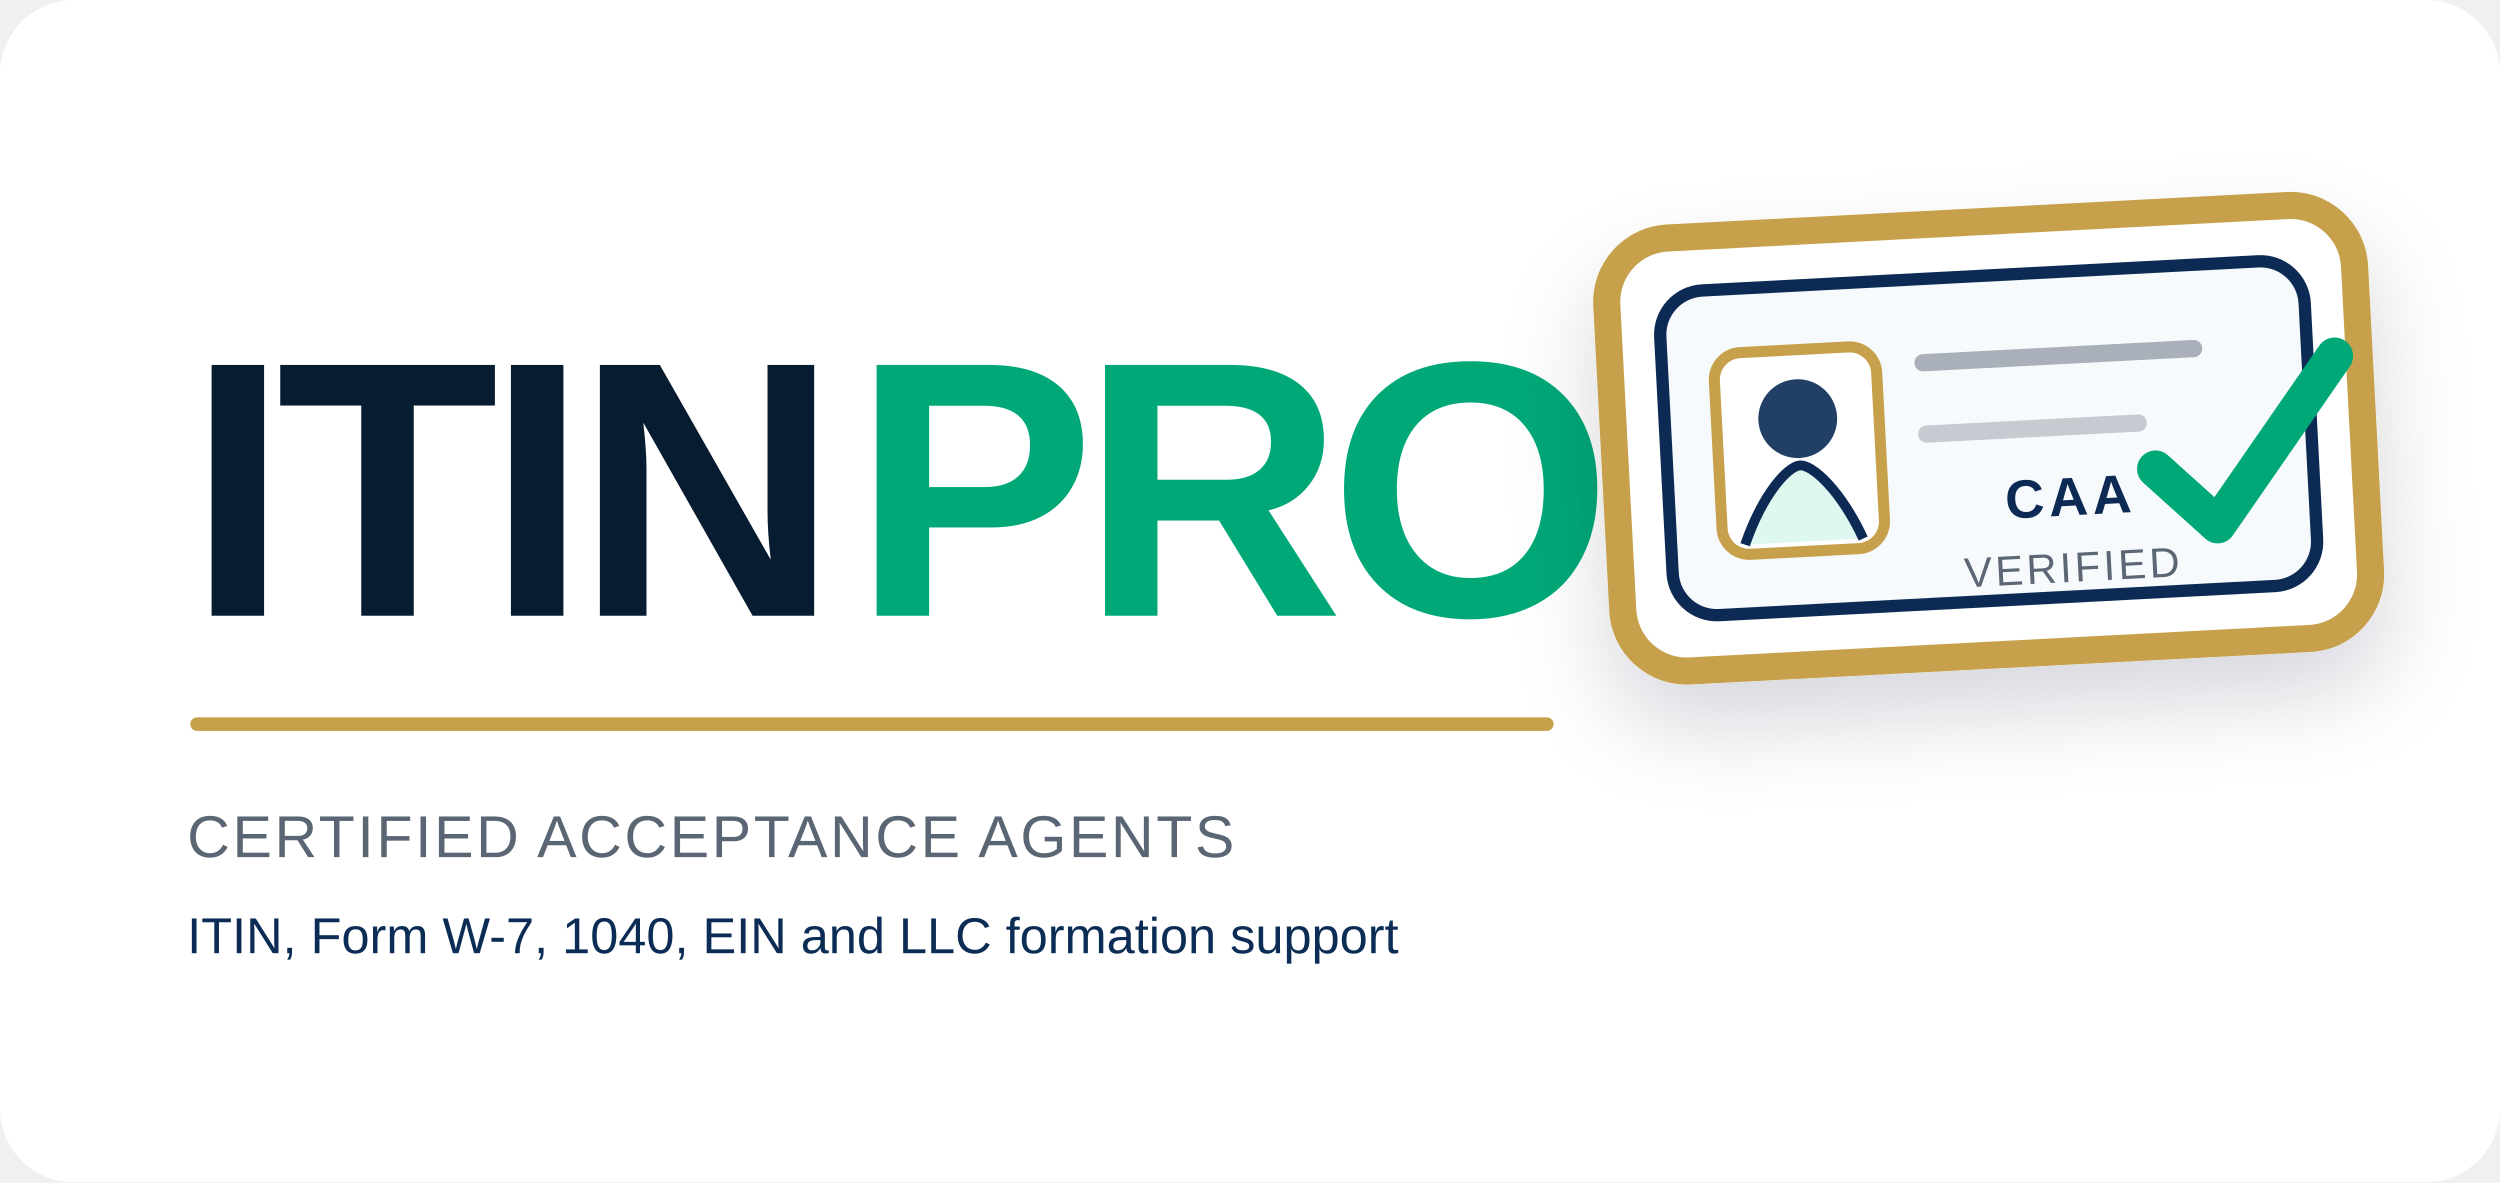
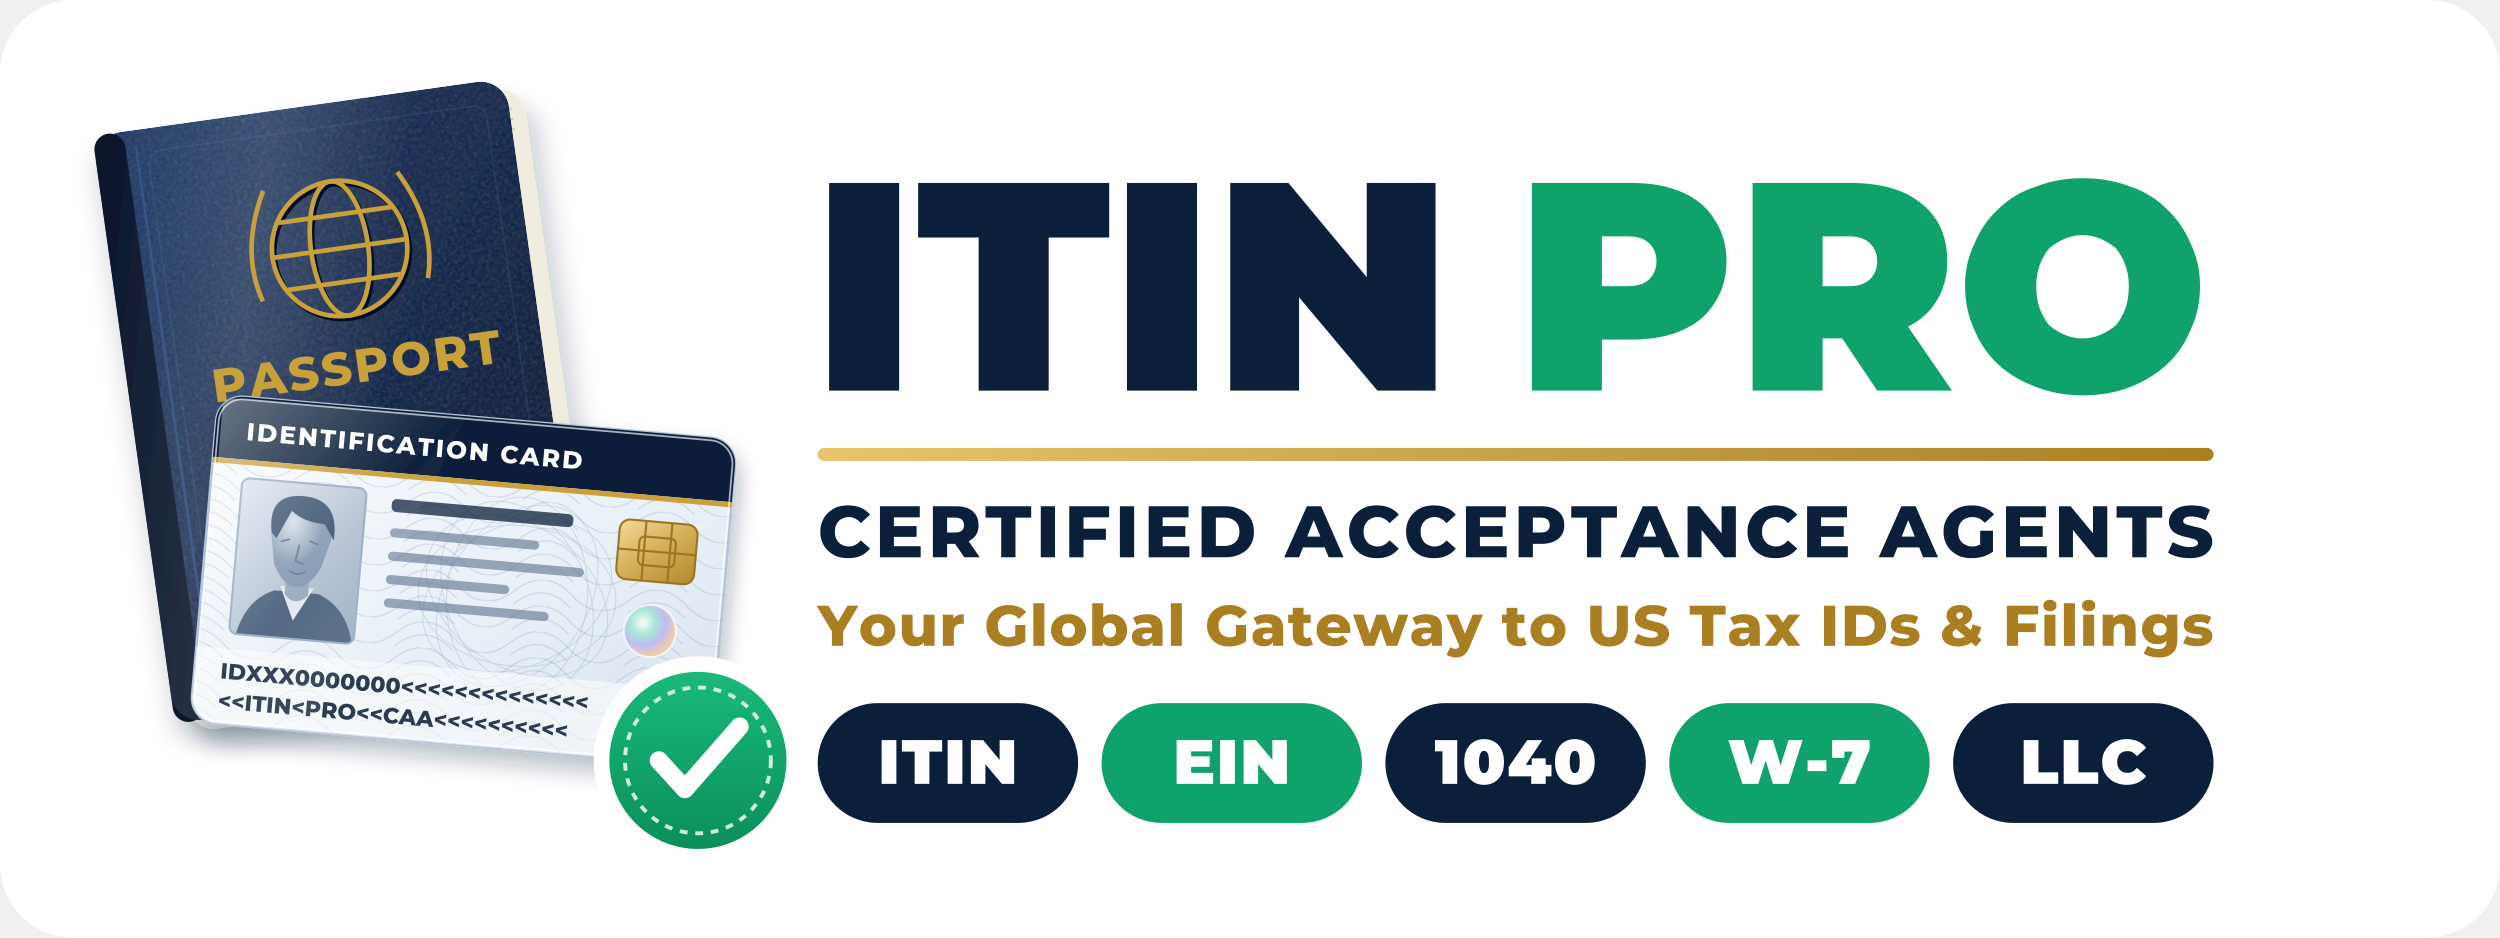
- <svg xmlns="http://www.w3.org/2000/svg" width="1015" height="480" viewBox="0 0 1015 480" role="img" aria-labelledby="title desc">
+ <svg xmlns="http://www.w3.org/2000/svg" viewBox="0 0 960 360" width="960" height="360" role="img" aria-labelledby="logoTitle logoDesc">
  <defs>
-     <linearGradient id="navy" x1="0" y1="0" x2="1" y2="1">
-       <stop offset="0" stop-color="#135B9A" />
-       <stop offset=".5" stop-color="#0B2C55" />
-       <stop offset="1" stop-color="#071B31" />
-     </linearGradient>
-     <filter id="shadow" x="-30%" y="-30%" width="160%" height="160%">
-       <feDropShadow dx="0" dy="18" stdDeviation="18" flood-color="#071B31" flood-opacity=".16" />
+     <path id="a" d="M156-3 52 90q-9 7-14 14t-8 14q-2 7-2 15 0 13 7 23t20 16 31 6q17 0 29-5 12-6 18-15 7-10 7-23 0-11-6-20-5-10-18-18-12-8-31-16-11-5-18-9-7-5-10-10t-3-11q0-5 4-9 3-5 9-7t14-2q14 0 27 7 12 7 21 21 9 13 12 33l38-12q-5-25-20-45-14-19-35-30Q103-3 78-3 57-3 42 3 26 9 17 20 8 32 8 46t6 24q6 11 19 20t33 17q13 6 20 11 8 4 11 8t3 8q0 6-3 9-4 3-11 3t-11-3q-4-4-4-10 0-3 1-6 2-3 6-8l11-11 92-82Z" />
+     <path id="b" d="M86-3Q63-3 46 7 28 18 18 38 9 59 9 88q0 28 9 49 10 20 28 31 17 10 40 10 22 0 39-10 18-11 28-31 10-21 10-49 0-29-10-50-10-20-28-31Q108-3 86-3m0 40q8 0 14 5t9 16q4 11 4 30 0 18-4 29-3 11-9 16t-14 5-14-5q-7-5-10-16-4-11-4-29 0-19 4-30 3-11 10-16 6-5 14-5" />
+     <path id="c" d="M138 23 15 68v39l123 45v-36L28 77v21l110-39Z" />
+     <path id="d" d="m-4 0 78 175h49L200 0h-51L88 151h19L47 0Zm43 34 12 37h86l13-37Z" />
+     <path id="e" d="M105-3Q84-3 66 3q-17 7-30 19T16 51Q9 67 9 88q0 20 7 36 7 17 20 29t30 19q18 6 39 6 24 0 43-8t32-24l-32-29q-8 10-18 15-10 6-23 6-11 0-19-4-9-3-16-10-6-7-10-16-3-9-3-20 0-12 3-21 4-9 10-16 7-7 16-10 8-4 19-4 13 0 23 6 10 5 18 15l32-28q-13-16-32-25-19-8-43-8" />
+     <path id="f" d="M18 0v175h82q29 0 51-11 22-10 35-30 12-20 12-46 0-27-12-47-13-20-35-30-22-11-51-11Zm49 39h31q15 0 26 6 12 6 18 17t6 26-6 25q-6 11-18 17-11 6-26 6H67Z" />
+     <path id="g" d="M18 0v175h137v-38H66V38h92V0Zm45 70v37h81V70Z" />
+     <path id="h" d="M18 0v175h137v-38H67V0Zm46 60v38h80V60Z" />
+     <path id="i" d="M105-3Q84-3 66 3q-17 7-30 19T16 51Q9 67 9 88q0 20 7 36 7 17 20 29t31 19q18 6 39 6 25 0 44-8 20-8 33-23l-32-29q-9 10-19 15-11 5-23 5t-21-4q-9-3-16-10-6-7-10-16-3-9-3-20t3-21q4-9 10-16 7-6 16-10t20-4 21 4q11 4 22 12l28-34Q163 8 144 2q-20-5-39-5m74 22-44 6v66h44Z" />
+     <path id="j" d="M18 0v175h49V0Z" />
+     <path id="k" d="M18 0v175h40l97-117h-20v117h49V0h-41L47 117h19V0Z" />
+     <path id="l" d="M106-3Q85-3 67 3q-18 7-31 19-13 13-20 29-7 17-7 37 0 19 7 36 7 16 20 29 13 12 31 19 18 6 39 6t39-6q17-7 30-19 13-13 21-29 7-17 7-36 0-20-7-37-8-16-21-29-13-12-30-19-18-6-39-6m0 40q10 0 18 4 9 3 15 10 7 7 10 16 4 9 4 21 0 11-4 20-3 9-10 16-6 6-15 10-8 4-18 4t-19-4q-8-4-15-10-6-7-10-16-3-9-3-20 0-12 3-21 4-9 10-16 7-7 15-10 9-4 19-4" />
+     <path id="m" d="M18 0v175h79q24 0 42-8 17-8 27-22 9-15 9-35t-9-34q-10-15-27-22-18-8-42-8H45l22 21V0Zm49 62L45 85h50q15 0 23 7 7 6 7 18t-7 19q-8 7-23 7H45l22 23Z" />
+     <path id="n" d="M18 0v175h78q38 0 59-17 20-18 20-48 0-20-9-34-10-14-27-22-18-8-42-8H45l22 21V0Zm108 0L82 64h53l44-64ZM67 62 45 85h50q15 0 23 7 7 6 7 18t-7 19q-8 7-23 7H45l22 23Z" />
+     <path id="o" d="M79-3Q57-3 38 2 18 7 5 16l16 36q12-7 28-12 15-5 30-5 11 0 17 2t9 5 3 7q0 6-6 10-5 3-14 5-9 3-19 5-11 2-22 6-10 3-19 9-9 5-14 15-6 9-6 23 0 15 9 28 8 13 26 21 17 7 43 7 17 0 34-3 16-4 29-12l-15-36q-12 6-25 10-12 3-24 3-10 0-16-2t-9-6q-3-3-3-8t6-9q5-3 14-5t19-5q11-2 22-5 10-4 19-9 9-6 14-15 6-9 6-23 0-15-9-28T122 4q-17-7-43-7" />
+     <path id="p" d="M55 0v136H1v39h157v-39h-54V0Z" />
+     <path id="q" d="M98-3Q60-3 38 18T16 78v97h50V79q0-22 8-32 9-10 25-10 15 0 24 10t9 32v96h48V78q0-39-21-60Q137-3 98-3" />
+     <path id="r" d="m-1 0 77 106V71L2 175h56l47-68H81l46 68h54L107 73v35L185 0h-57L80 71h23L56 0Z" />
+     <path id="s" d="M62 0v74l11-30-78 131h52l57-95H73l57 95h48L100 44l11 30V0Z" />
+     <path id="t" d="M98 0v25l-3 6v47q0 11-7 17t-22 6q-10 0-20-3t-17-8l-16 32q12 8 28 12t32 4q33 0 51-15t18-48V0ZM58-2Q42-2 31 3 19 9 13 18 8 28 8 39q0 13 6 22t19 14q14 5 35 5h32V55H74q-11 0-16-4-5-3-5-10 0-6 5-9 5-4 13-4t14 4q7 4 10 11l6-17Q98 12 87 5T58-2" />
+     <path id="u" d="M100-2Q82-2 70 5q-12 8-18 23-6 16-6 40t6 39q7 16 19 23 12 8 29 8 19 0 34-9 15-8 24-24t9-37q0-22-9-37-9-16-24-25-15-8-34-8M15 0v186h48v-73l-3-45 1-45V0Zm75 36q9 0 15 3 6 4 10 11 4 8 4 18t-4 17q-4 8-10 11-6 4-15 4-8 0-14-4-6-3-10-11-4-7-4-17t4-18q4-7 10-11 6-3 14-3" />
+     <path id="v" d="M86-2Q62-2 44 7T17 32Q7 48 7 68t9 36q10 16 27 25t38 9q20 0 37-8 16-9 26-24 10-16 10-38v-6q-1-4-1-6H46v25h82l-18-7q0 9-4 16-3 6-10 10-6 4-14 4-9 0-15-4-7-4-10-10-4-7-4-17v-7q0-10 4-17 5-7 12-11 8-4 19-4 10 0 17 3t14 9l25-26Q134 9 120 3q-14-5-34-5" />
+     <path id="w" d="M82-51q-20 0-38 5-17 4-30 13L32 0q8-6 21-10 12-4 24-4 19 0 28 8 8 8 8 24v16l3 38v64h45V25q0-39-21-57-21-19-58-19M73 7q-18 0-33 8T16 38 7 72q0 20 9 35t24 23 33 8 30-7 18-22q7-14 7-37 0-22-7-36-6-15-18-22T73 7m11 38q9 0 16 3 6 4 10 10t4 14q0 9-4 15t-10 10q-7 3-16 3-8 0-15-3-6-4-10-10t-4-15q0-8 4-14t10-10q7-3 15-3" />
+     <path id="x" d="M15 0v136h48V0Zm24 151q-13 0-21 7t-8 18q0 10 8 18 8 7 21 7t21-7 8-17q0-12-8-19t-21-7" />
+     <path id="y" d="M15 0v186h48V0Z" />
+     <path id="z" d="M15 0v136h46V97l-9 11q7 15 21 22 13 8 30 8 16 0 29-7 13-6 20-19 7-14 7-35V0h-47v70q0 14-6 21-6 6-16 6-8 0-14-3T66 84q-3-7-3-19V0Z" />
+     <path id="A" d="M83-2Q61-2 44 7T17 32Q7 47 7 68q0 20 10 36t27 25 39 9q23 0 40-9t27-25 10-36q0-21-10-36-10-16-27-25T83-2m0 38q8 0 15 3 6 4 10 11 4 8 4 18t-4 17q-4 8-10 11-7 4-15 4t-14-4q-7-3-10-11-4-7-4-17t4-18q3-7 10-11 6-3 14-3" />
+     <path id="B" d="M15 0v136h46V96l-7 11q6 15 19 23 14 8 33 8V95q-3 0-6 1h-5q-14 0-23-8t-9-26V0Z" />
+     <path id="C" d="M65-2Q47-2 31 2 14 6 4 12l15 32q9-6 22-9t25-3 17 2q4 3 4 7t-4 6-12 3q-7 1-15 2-9 1-17 3-9 3-16 7T11 74q-4 7-4 19 0 13 8 23 7 10 22 16t36 6q15 0 29-3 15-3 25-9l-14-32q-11 6-20 8-10 2-19 2-12 0-17-3t-5-7 4-6 11-3l16-2q9-1 17-4 9-2 16-6t11-12q5-7 5-19t-8-22-23-16-36-6" />
+     <path id="D" d="M76-2Q50-2 35 11 21 23 21 50v116h47V50q0-7 4-11 4-5 11-5 8 0 14 5l12-33q-6-4-15-6T76-2M1 100v36h98v-36Z" />
+     <path id="E" d="M72-2Q56-2 43 4q-14 7-21 21-7 13-7 35v76h47V68q0-16 6-23t17-7q7 0 13 3 5 4 9 11 3 7 3 18v66h48V0h-46v38l9-11q-7-14-20-22-13-7-29-7" />
+     <path id="F" d="M47 0-1 136h45L82 22H61l40 114h40l39-114h-21l39 114h42L192 0h-47l-32 94h14L93 0Z" />
+     <path id="G" d="m-1 0 63 82-1-27-60 81h54l33-48-20-1 36 49h50L94 57v26l61-83h-54L66 51l20-3L51 0Z" />
+     <path id="H" d="M39-51q-11 0-22 4-11 3-18 9L16-5q4-4 10-6 5-2 11-2 8 0 12 3 4 4 8 11l6 16 4 5 46 114h45L99-6q-7-17-16-27T63-47t-24-4M57-6-3 136h49L90 26Z" />
+     <path id="I" d="M11 51v43h75V51Z" />
+     <path id="J" d="M86-4Q63-4 45 7 28 18 17 38 7 58 7 88q0 28 10 49 11 21 28 31 18 11 41 11 24 0 42-11 18-10 28-31t10-49q0-30-10-50T128 7 86-4m0 47q6 0 11 4 4 4 7 14 2 10 2 27 0 16-2 26-3 10-7 14-5 4-11 4-5 0-10-4-4-4-7-14t-3-26q0-17 3-27t7-14q5-4 10-4" />
+     <path id="K" d="M31 0v154l25-24H1v45h89V0Z" />
+     <path id="L" d="M6 30v38l74 107h60L69 68l-27 8h135V30ZM96 0v30l2 46v26h56V0Z" />
+     <path id="M" d="m32 0 66 154 16-25H31l23 27v-52H5v71h150v-36L97 0Z" />
+     <path id="N" d="M105-4Q84-4 66 3 48 9 35 22 22 34 14 50 7 67 7 88q0 20 7 36 8 17 21 30 13 12 31 18 18 7 39 7 25 0 45-9t33-26l-37-33q-8 9-17 15-9 5-21 5-10 0-17-3t-13-8q-5-6-8-14t-3-18 3-19q3-8 8-13 6-6 13-9t17-3q12 0 21 5t17 15l37-33q-13-17-33-26t-45-9" />
+     <path id="O" d="M14 0v175h142v-45H72V44h88V0Zm54 68v42h78V68Z" />
+     <path id="P" d="M14 0v175h59V0Z" />
+     <path id="Q" d="M14 0v175h59V46h79V0Z" />
+     <path id="R" d="M14 0v175h49l89-107h-23v107h58V0h-49L49 106h23V0Z" />
+     <path id="S" d="M106-4Q85-4 67 3q-19 7-32 19T15 51Q7 68 7 88t8 36q7 17 20 29 13 13 32 19 18 7 39 7 22 0 40-7 18-6 31-19 13-12 20-29 8-16 8-36t-8-37q-7-17-20-29T146 3t-40-7m0 48q8 0 15 3t13 8q5 6 8 14t3 19q0 10-3 18t-8 14q-6 5-13 8t-15 3-15-3-13-8q-5-6-8-14t-3-18q0-11 3-19t8-14q6-5 13-8t15-3" />
+     <path id="T" d="M14 0v175h84q25 0 43-8t27-23q10-15 10-35t-10-35q-9-15-27-23t-43-8H47l26 25V0Zm59 62L47 88h48q12 0 18 6t6 15-6 15-18 6H47l26 26Z" />
+     <path id="U" d="M14 0v175h82q40 0 61-18 21-17 21-48 0-20-10-35-9-14-27-22t-43-8H47l26 24V0Zm105 0L76 64h62l44-64ZM73 62 47 88h48q12 0 18 6t6 15-6 15-18 6H47l26 26Z" />
+     <path id="V" d="M52 0v129H1v46h161v-46h-51V0Z" />
+     <path id="W" d="M58 0 2 175h61l45-148H78l48 148h54l45-148h-29l47 148h56L243 0h-63l-37 121h17L122 0Z" />
+     <linearGradient id="cover" x2="1" y2="1">
+       <stop stop-color="#1B3A68" />
+       <stop offset=".55" stop-color="#11284D" />
+       <stop offset="1" stop-color="#091833" />
+     </linearGradient>
+     <linearGradient id="goldH">
+       <stop stop-color="#E9C46A" />
+       <stop offset="1" stop-color="#A97F22" />
+     </linearGradient>
+     <linearGradient id="green" x2="0" y2="1">
+       <stop stop-color="#19B97A" />
+       <stop offset="1" stop-color="#0B8F5A" />
+     </linearGradient>
+     <linearGradient id="card" x2="1" y2="1">
+       <stop stop-color="#FAFCFE" />
+       <stop offset=".6" stop-color="#E8EFF7" />
+       <stop offset="1" stop-color="#D6E1EE" />
+     </linearGradient>
+     <linearGradient id="chip" x2="1" y2="1">
+       <stop stop-color="#F3DA9A" />
+       <stop offset=".5" stop-color="#D4AE55" />
+       <stop offset="1" stop-color="#B08830" />
+     </linearGradient>
+     <linearGradient id="sheen" x2="1" y2=".35">
+       <stop stop-color="#FFF" stop-opacity="0" />
+       <stop offset=".38" stop-color="#FFF" stop-opacity=".14" />
+       <stop offset=".7" stop-color="#FFF" stop-opacity="0" />
+     </linearGradient>
+     <linearGradient id="cardLight" x2="1" y2="1">
+       <stop stop-color="#FFF" stop-opacity=".38" />
+       <stop offset=".48" stop-color="#FFF" stop-opacity=".02" />
+       <stop offset="1" stop-color="#FFF" stop-opacity=".16" />
+     </linearGradient>
+     <linearGradient id="portrait" x2="1" y2="1">
+       <stop stop-color="#DCE4ED" />
+       <stop offset="1" stop-color="#9DAEC3" />
+     </linearGradient>
+     <filter id="leather" width="100%" height="100%" x="0" y="0">
+       <feTurbulence baseFrequency=".68" numOctaves="3" seed="9" stitchTiles="stitch" type="fractalNoise" />
+       <feColorMatrix type="saturate" values="0" />
+       <feComponentTransfer>
+         <feFuncA slope=".08" type="linear" />
+       </feComponentTransfer>
+       <feBlend in="SourceGraphic" mode="soft-light" />
+       <feComposite in2="SourceAlpha" operator="in" />
    </filter>
+     <filter id="shadow" width="140%" height="150%" x="-20%" y="-20%">
+       <feDropShadow dy="7" flood-color="#0A1B36" flood-opacity=".26" stdDeviation="5" />
+     </filter>
+     <filter id="cardShadow" width="140%" height="150%" x="-20%" y="-20%">
+       <feDropShadow dy="5" flood-color="#0A1B36" flood-opacity=".28" stdDeviation="4" />
+     </filter>
+     <radialGradient id="holo" cx=".35" cy=".35" r=".8">
+       <stop stop-color="#FFF" />
+       <stop offset=".3" stop-color="#9FE6D0" />
+       <stop offset=".55" stop-color="#B9B4F5" />
+       <stop offset=".8" stop-color="#F5C7A0" />
+       <stop offset="1" stop-color="#9ECBF2" />
+     </radialGradient>
+     <radialGradient id="face" cx=".35" cy=".25">
+       <stop stop-color="#DBE2EA" />
+       <stop offset="1" stop-color="#8A9DB6" />
+     </radialGradient>
+     <clipPath id="cardClip">
+       <rect width="200" height="126" x="78" y="160" rx="10" />
+     </clipPath>
+     <clipPath id="photoClip">
+       <rect width="48" height="60" x="90" y="191" rx="3" />
+     </clipPath>
+     <pattern id="guilloche" width="44" height="10" patternUnits="userSpaceOnUse">
+       <path fill="none" stroke="#6C8BAF" stroke-opacity=".25" stroke-width=".45" d="M-22 5Q-11-5 0 5t22 0 22 0 22 0m-88 5q11-10 22 0t22 0 22 0 22 0" />
+     </pattern>
  </defs>
-   <rect width="1015" height="480" rx="30" fill="#FFFFFF" />
-   <g transform="translate(76 82)">
-     <text x="0" y="168" font-family="Arial Black, Arial, Helvetica, sans-serif" font-size="148" font-weight="900" letter-spacing="-5" fill="#071B31">ITIN</text>
-     <text x="270" y="168" font-family="Arial Black, Arial, Helvetica, sans-serif" font-size="148" font-weight="900" letter-spacing="-6" fill="#00A878">PRO</text>
-     <g transform="translate(575 16) rotate(-3)" filter="url(#shadow)">
-       <rect x="0" y="0" width="304" height="176" rx="26" fill="#FFFFFF" stroke="#C7A04B" stroke-width="11" />
-       <rect x="21" y="22" width="262" height="132" rx="18" fill="#F7FAFC" stroke="#0B2C55" stroke-width="5" />
-       <rect x="42" y="48" width="66" height="82" rx="11" fill="#FFFFFF" stroke="#C7A04B" stroke-width="4.5" />
-       <circle cx="75" cy="76" r="16" fill="#0B2C55" opacity=".9" />
-       <path d="M51 126c8-20 19-31 24-31s16 11 24 31" fill="#DFF8EF" stroke="#0B2C55" stroke-width="4" />
-       <path d="M127 56h110" stroke="#5B6675" stroke-width="7" stroke-linecap="round" opacity=".5" />
-       <path d="M127 85h86" stroke="#5B6675" stroke-width="7" stroke-linecap="round" opacity=".32" />
-       <text x="183" y="121" text-anchor="middle" font-family="Arial, Helvetica, sans-serif" font-size="22" font-weight="800" letter-spacing="1.8" fill="#0B2C55">CAA</text>
-       <text x="183" y="148" text-anchor="middle" font-family="Arial, Helvetica, sans-serif" font-size="17" letter-spacing="1.3" fill="#5B6675">VERIFIED</text>
-       <path d="M219 104l24 24 51-66" fill="none" stroke="#00A878" stroke-width="15" stroke-linecap="round" stroke-linejoin="round" />
+   <rect width="960" height="360" fill="#FFFFFF" rx="28" />
+   <g id="passport" filter="url(#shadow)" transform="rotate(-8 130 150)">
+     <rect width="160" height="228" x="56" y="44" fill="#F1ECE0" rx="10" />
+     <path stroke="#D3CABA" stroke-width=".8" d="M61 52h150M61 56h150M61 60h150" />
+     <rect width="160" height="228" x="50" y="40" fill="url(#cover)" filter="url(#leather)" rx="11" />
+     <rect width="12" height="228" x="50" y="40" fill="#071329" rx="6" />
+     <path stroke="#2B4C7E" d="M66 46v216" />
+     <rect width="131" height="210" x="70" y="49" fill="none" stroke="#41608A" stroke-opacity=".3" stroke-width=".65" rx="5" />
+     <rect width="160" height="228" x="50" y="40" fill="url(#sheen)" rx="11" />
+     <g fill="none" stroke-width="1.8">
+       <g stroke="#050E20" transform="translate(.8 1.2)">
+         <circle cx="138" cy="96" r="26" />
+         <ellipse cx="138" cy="96" rx="11" ry="26" />
+       </g>
+       <g stroke="#C9A13B">
+         <circle cx="138" cy="96" r="26" />
+         <ellipse cx="138" cy="96" rx="11" ry="26" />
+         <path d="M112 96h52m-48-13h44m-44 26h44m-54 3q-6-20 6-42m58 42q6-20-6-42" />
+       </g>
    </g>
-     <path d="M4 212h548" stroke="#C7A04B" stroke-width="5.5" stroke-linecap="round" />
-     <text x="0" y="266" font-family="Arial, Helvetica, sans-serif" font-size="24" letter-spacing="1.05" fill="#5B6675">CERTIFIED ACCEPTANCE AGENTS</text>
-     <text x="0" y="305" font-family="Arial, Helvetica, sans-serif" font-size="20.5" fill="#0B2C55">ITIN, Form W-7, 1040, EIN and LLC formation support</text>
+     <g fill="#C9A13B" transform="matrix(.072 0 0 -.072 82.17 148)">
+       <use href="#m" />
+       <use x="200" href="#d" />
+       <use x="411" href="#o" />
+       <use x="588" href="#o" />
+       <use x="765" href="#m" />
+       <use x="965" href="#l" />
+       <use x="1192" href="#n" />
+       <use x="1392" href="#p" />
+     </g>
+   </g>
+   <g id="id-card" filter="url(#cardShadow)" transform="rotate(5 178 223)">
+     <rect width="200" height="126" x="78" y="160" fill="url(#card)" stroke="#B5C4D8" rx="10" />
+     <g clip-path="url(#cardClip)">
+       <path fill="url(#guilloche)" d="M78 184h200v102H78z" />
+       <g fill="none" stroke="#6C8BAF" stroke-width=".4" opacity=".24">
+         <ellipse cx="199" cy="227" rx="27" ry="38" />
+         <ellipse cx="199" cy="227" rx="27" ry="38" transform="rotate(30 199 227)" />
+         <ellipse cx="199" cy="227" rx="27" ry="38" transform="rotate(60 199 227)" />
+         <ellipse cx="199" cy="227" rx="27" ry="38" transform="rotate(90 199 227)" />
+         <ellipse cx="199" cy="227" rx="27" ry="38" transform="rotate(120 199 227)" />
+         <ellipse cx="199" cy="227" rx="27" ry="38" transform="rotate(150 199 227)" />
+       </g>
+       <path fill="#0B1F3A" d="M78 160h200v24H78z" />
+       <path fill="#C9A13B" d="M78 184h200v2H78z" />
+       <g fill="#FFFFFF" transform="matrix(.038 0 0 -.038 90 176.5)">
+         <use href="#j" />
+         <use x="106" href="#f" />
+         <use x="333" href="#g" />
+         <use x="522" href="#k" />
+         <use x="745" href="#p" />
+         <use x="925" href="#j" />
+         <use x="1031" href="#h" />
+         <use x="1212" href="#j" />
+         <use x="1318" href="#e" />
+         <use x="1521" href="#d" />
+         <use x="1739" href="#p" />
+         <use x="1919" href="#j" />
+         <use x="2025" href="#l" />
+         <use x="2257" href="#k" />
+         <use x="2574" href="#e" />
+         <use x="2777" href="#d" />
+         <use x="2995" href="#n" />
+         <use x="3201" href="#f" />
+       </g>
+       <rect width="48" height="60" x="90" y="191" fill="url(#portrait)" rx="3" />
+       <g clip-path="url(#photoClip)">
+         <path fill="#526782" d="M92 255q2-17 14-22h17q13 5 15 22" />
+         <path fill="#E2E8EF" d="m108 231 6 13 7-13" />
+         <path fill="#9DADC1" d="M110 224v10q4 5 9 0v-10" />
+         <path fill="url(#face)" d="M103 212q-2-14 11-14t12 14l-3 11q-4 8-9 8t-9-8Z" />
+         <path fill="#455B77" d="M103 211q-3-15 11-15t13 16l-4-6q-8 0-13-4l-5 11Z" />
+         <path fill="none" stroke="#6A809C" stroke-linecap="round" stroke-width=".7" d="m107 214 3-1m8 0 3 1m-7 1-1 6 3 1m-5 3q3 2 6 0" />
+       </g>
+       <rect width="48" height="60" x="90" y="191" fill="none" stroke="#9AAEC6" stroke-width=".8" rx="3" />
+       <rect width="70" height="5" x="148" y="194" fill="#0B1F3A" opacity=".75" rx="2" />
+       <path stroke="#5B6F8C" stroke-linecap="round" stroke-width="3.5" d="M150 207h54m-54 9h72m-72 9h44m-44 9h60" opacity=".6" />
+       <rect width="30" height="23" x="236" y="194" fill="url(#chip)" stroke="#9C7420" stroke-width=".8" rx="4" />
+       <g fill="none" stroke="#9C7420" stroke-width=".8">
+         <path d="M246 194v23m10-23v23m-20-11.5h30" />
+         <rect width="14" height="11" x="244" y="200" rx="2" />
+       </g>
+       <circle cx="251" cy="236" r="10" fill="url(#holo)" opacity=".85" />
+       <circle cx="251" cy="236" r="10" fill="none" stroke="#FFF" stroke-opacity=".7" stroke-width=".8" />
+       <path fill="#FFF" d="M78 257h200v29H78z" opacity=".55" />
+       <g fill="#2B3A52" transform="matrix(.034 0 0 -.034 88 268.5)">
+         <use href="#j" />
+         <use x="85" href="#f" />
+         <use x="291" href="#r" />
+         <use x="476" href="#r" />
+         <use x="660" href="#r" />
+         <use x="844" href="#b" />
+         <use x="1015" href="#b" />
+         <use x="1186" href="#b" />
+         <use x="1358" href="#b" />
+         <use x="1529" href="#b" />
+         <use x="1700" href="#b" />
+         <use x="1872" href="#b" />
+         <use x="2043" href="#c" />
+         <use x="2195" href="#c" />
+         <use x="2347" href="#c" />
+         <use x="2500" href="#c" />
+         <use x="2652" href="#c" />
+         <use x="2804" href="#c" />
+         <use x="2956" href="#c" />
+         <use x="3108" href="#c" />
+         <use x="3261" href="#c" />
+         <use x="3413" href="#c" />
+         <use x="3565" href="#c" />
+         <use x="3718" href="#c" />
+         <use x="3870" href="#c" />
+         <use x="4022" href="#c" />
+       </g>
+       <g fill="#2B3A52" transform="matrix(.034 0 0 -.034 88 280)">
+         <use href="#c" />
+         <use x="152" href="#c" />
+         <use x="304" href="#j" />
+         <use x="389" href="#p" />
+         <use x="548" href="#j" />
+         <use x="633" href="#k" />
+         <use x="834" href="#c" />
+         <use x="986" href="#m" />
+         <use x="1171" href="#n" />
+         <use x="1356" href="#l" />
+         <use x="1567" href="#c" />
+         <use x="1720" href="#c" />
+         <use x="1872" href="#e" />
+         <use x="2054" href="#d" />
+         <use x="2251" href="#d" />
+         <use x="2447" href="#c" />
+         <use x="2600" href="#c" />
+         <use x="2752" href="#c" />
+         <use x="2904" href="#c" />
+         <use x="3056" href="#c" />
+         <use x="3208" href="#c" />
+         <use x="3361" href="#c" />
+         <use x="3513" href="#c" />
+         <use x="3665" href="#c" />
+         <use x="3818" href="#c" />
+       </g>
+       <path fill="url(#cardLight)" d="M80 161h93l-48 124H80Z" />
+       <rect width="198" height="124" x="79" y="161" fill="none" stroke="#FFF" stroke-opacity=".65" stroke-width=".7" rx="9" />
+     </g>
+   </g>
+   <g id="caa-seal">
+     <circle cx="268" cy="292" r="40" fill="#FFF" />
+     <circle cx="268" cy="292" r="34" fill="url(#green)" />
+     <circle cx="268" cy="292" r="28" fill="none" stroke="#FFF" stroke-dasharray="3 3" stroke-width="1.5" opacity=".8" />
+     <path fill="none" stroke="#FFF" stroke-linecap="round" stroke-linejoin="round" stroke-width="7" d="m253 292 10 11 21-24" />
+   </g>
+   <g fill="#0B1F3A" transform="matrix(.45572 0 0 -.45572 312 150)">
+     <use href="#P" />
+     <use x="88" href="#V" />
+     <use x="251" href="#P" />
+     <use x="338" href="#R" />
+   </g>
+   <g fill="#0FA36B" transform="matrix(.45572 0 0 -.45572 581.86 150)">
+     <use href="#T" />
+     <use x="186" href="#U" />
+     <use x="372" href="#S" />
+   </g>
+   <rect width="536" height="5" x="314" y="172" fill="url(#goldH)" rx="2.5" />
+   <g fill="#0B1F3A" transform="matrix(0.111679 0 0 -0.112 314 214)">
+     <use href="#e" />
+     <use href="#g" x="196" />
+     <use href="#n" x="378" />
+     <use href="#p" x="576" />
+     <use href="#j" x="749" />
+     <use href="#h" x="847" />
+     <use href="#j" x="1021" />
+     <use href="#g" x="1120" />
+     <use href="#f" x="1302" />
+     <use href="#d" x="1608" />
+     <use href="#e" x="1818" />
+     <use href="#e" x="2014" />
+     <use href="#g" x="2211" />
+     <use href="#m" x="2392" />
+     <use href="#p" x="2590" />
+     <use href="#d" x="2763" />
+     <use href="#k" x="2973" />
+     <use href="#e" x="3188" />
+     <use href="#g" x="3384" />
+     <use href="#d" x="3652" />
+     <use href="#i" x="3862" />
+     <use href="#g" x="4068" />
+     <use href="#k" x="4250" />
+     <use href="#p" x="4465" />
+     <use href="#o" x="4638" />
+   </g>
+   <g fill="#A97F22" transform="matrix(0.087999 0 0 -0.088 314 248)">
+     <use href="#s" />
+     <use x="179" href="#A" />
+     <use x="352" href="#E" />
+     <use x="531" href="#B" />
+     <use x="727" href="#i" />
+     <use x="926" href="#y" />
+     <use x="1011" href="#A" />
+     <use x="1183" href="#u" />
+     <use x="1363" href="#t" />
+     <use x="1526" href="#y" />
+     <use x="1690" href="#i" />
+     <use x="1889" href="#t" />
+     <use x="2052" href="#D" />
+     <use x="2170" href="#v" />
+     <use x="2337" href="#F" />
+     <use x="2582" href="#t" />
+     <use x="2745" href="#H" />
+     <use x="2985" href="#D" />
+     <use x="3103" href="#A" />
+     <use x="3355" href="#q" />
+     <use x="3558" href="#o" />
+     <use x="3804" href="#p" />
+     <use x="3969" href="#t" />
+     <use x="4133" href="#G" />
+     <use x="4373" href="#j" />
+     <use x="4464" href="#f" />
+     <use x="4676" href="#C" />
+     <use x="4898" href="#a" />
+     <use x="5171" href="#h" />
+     <use x="5338" href="#x" />
+     <use x="5423" href="#y" />
+     <use x="5507" href="#x" />
+     <use x="5592" href="#z" />
+     <use x="5772" href="#w" />
+     <use x="5954" href="#C" />
+   </g>
+   <rect width="100" height="46" x="314" y="270" fill="#0B1F3A" rx="23" />
+   <g fill="#FFFFFF" transform="matrix(.096 0 0 -.096 337.2 301)">
+     <use href="#P" />
+     <use x="94" href="#V" />
+     <use x="264" href="#P" />
+     <use x="357" href="#R" />
+   </g>
+   <rect width="100" height="46" x="423" y="270" fill="#0FA36B" rx="23" />
+   <g fill="#FFFFFF" transform="matrix(.096 0 0 -.096 450.48 301)">
+     <use href="#O" />
+     <use x="174" href="#P" />
+     <use x="268" href="#R" />
+   </g>
+   <rect width="100" height="46" x="532" y="270" fill="#0B1F3A" rx="23" />
+   <g fill="#FFFFFF" transform="matrix(.096 0 0 -.096 550.93 301)">
+     <use href="#K" />
+     <use x="111" href="#J" />
+     <use x="290" href="#L" />
+     <use x="474" href="#J" />
+   </g>
+   <rect width="100" height="46" x="641" y="270" fill="#0FA36B" rx="23" />
+   <g fill="#FFFFFF" transform="matrix(.096 0 0 -.096 663.5 301)">
+     <use href="#W" />
+     <use x="308" href="#I" />
+     <use x="412" href="#M" />
+   </g>
+   <rect width="100" height="46" x="750" y="270" fill="#0B1F3A" rx="23" />
+   <g fill="#FFFFFF" transform="matrix(.096 0 0 -.096 775.75 301)">
+     <use href="#Q" />
+     <use x="160" href="#Q" />
+     <use x="321" href="#N" />
  </g>
</svg>
